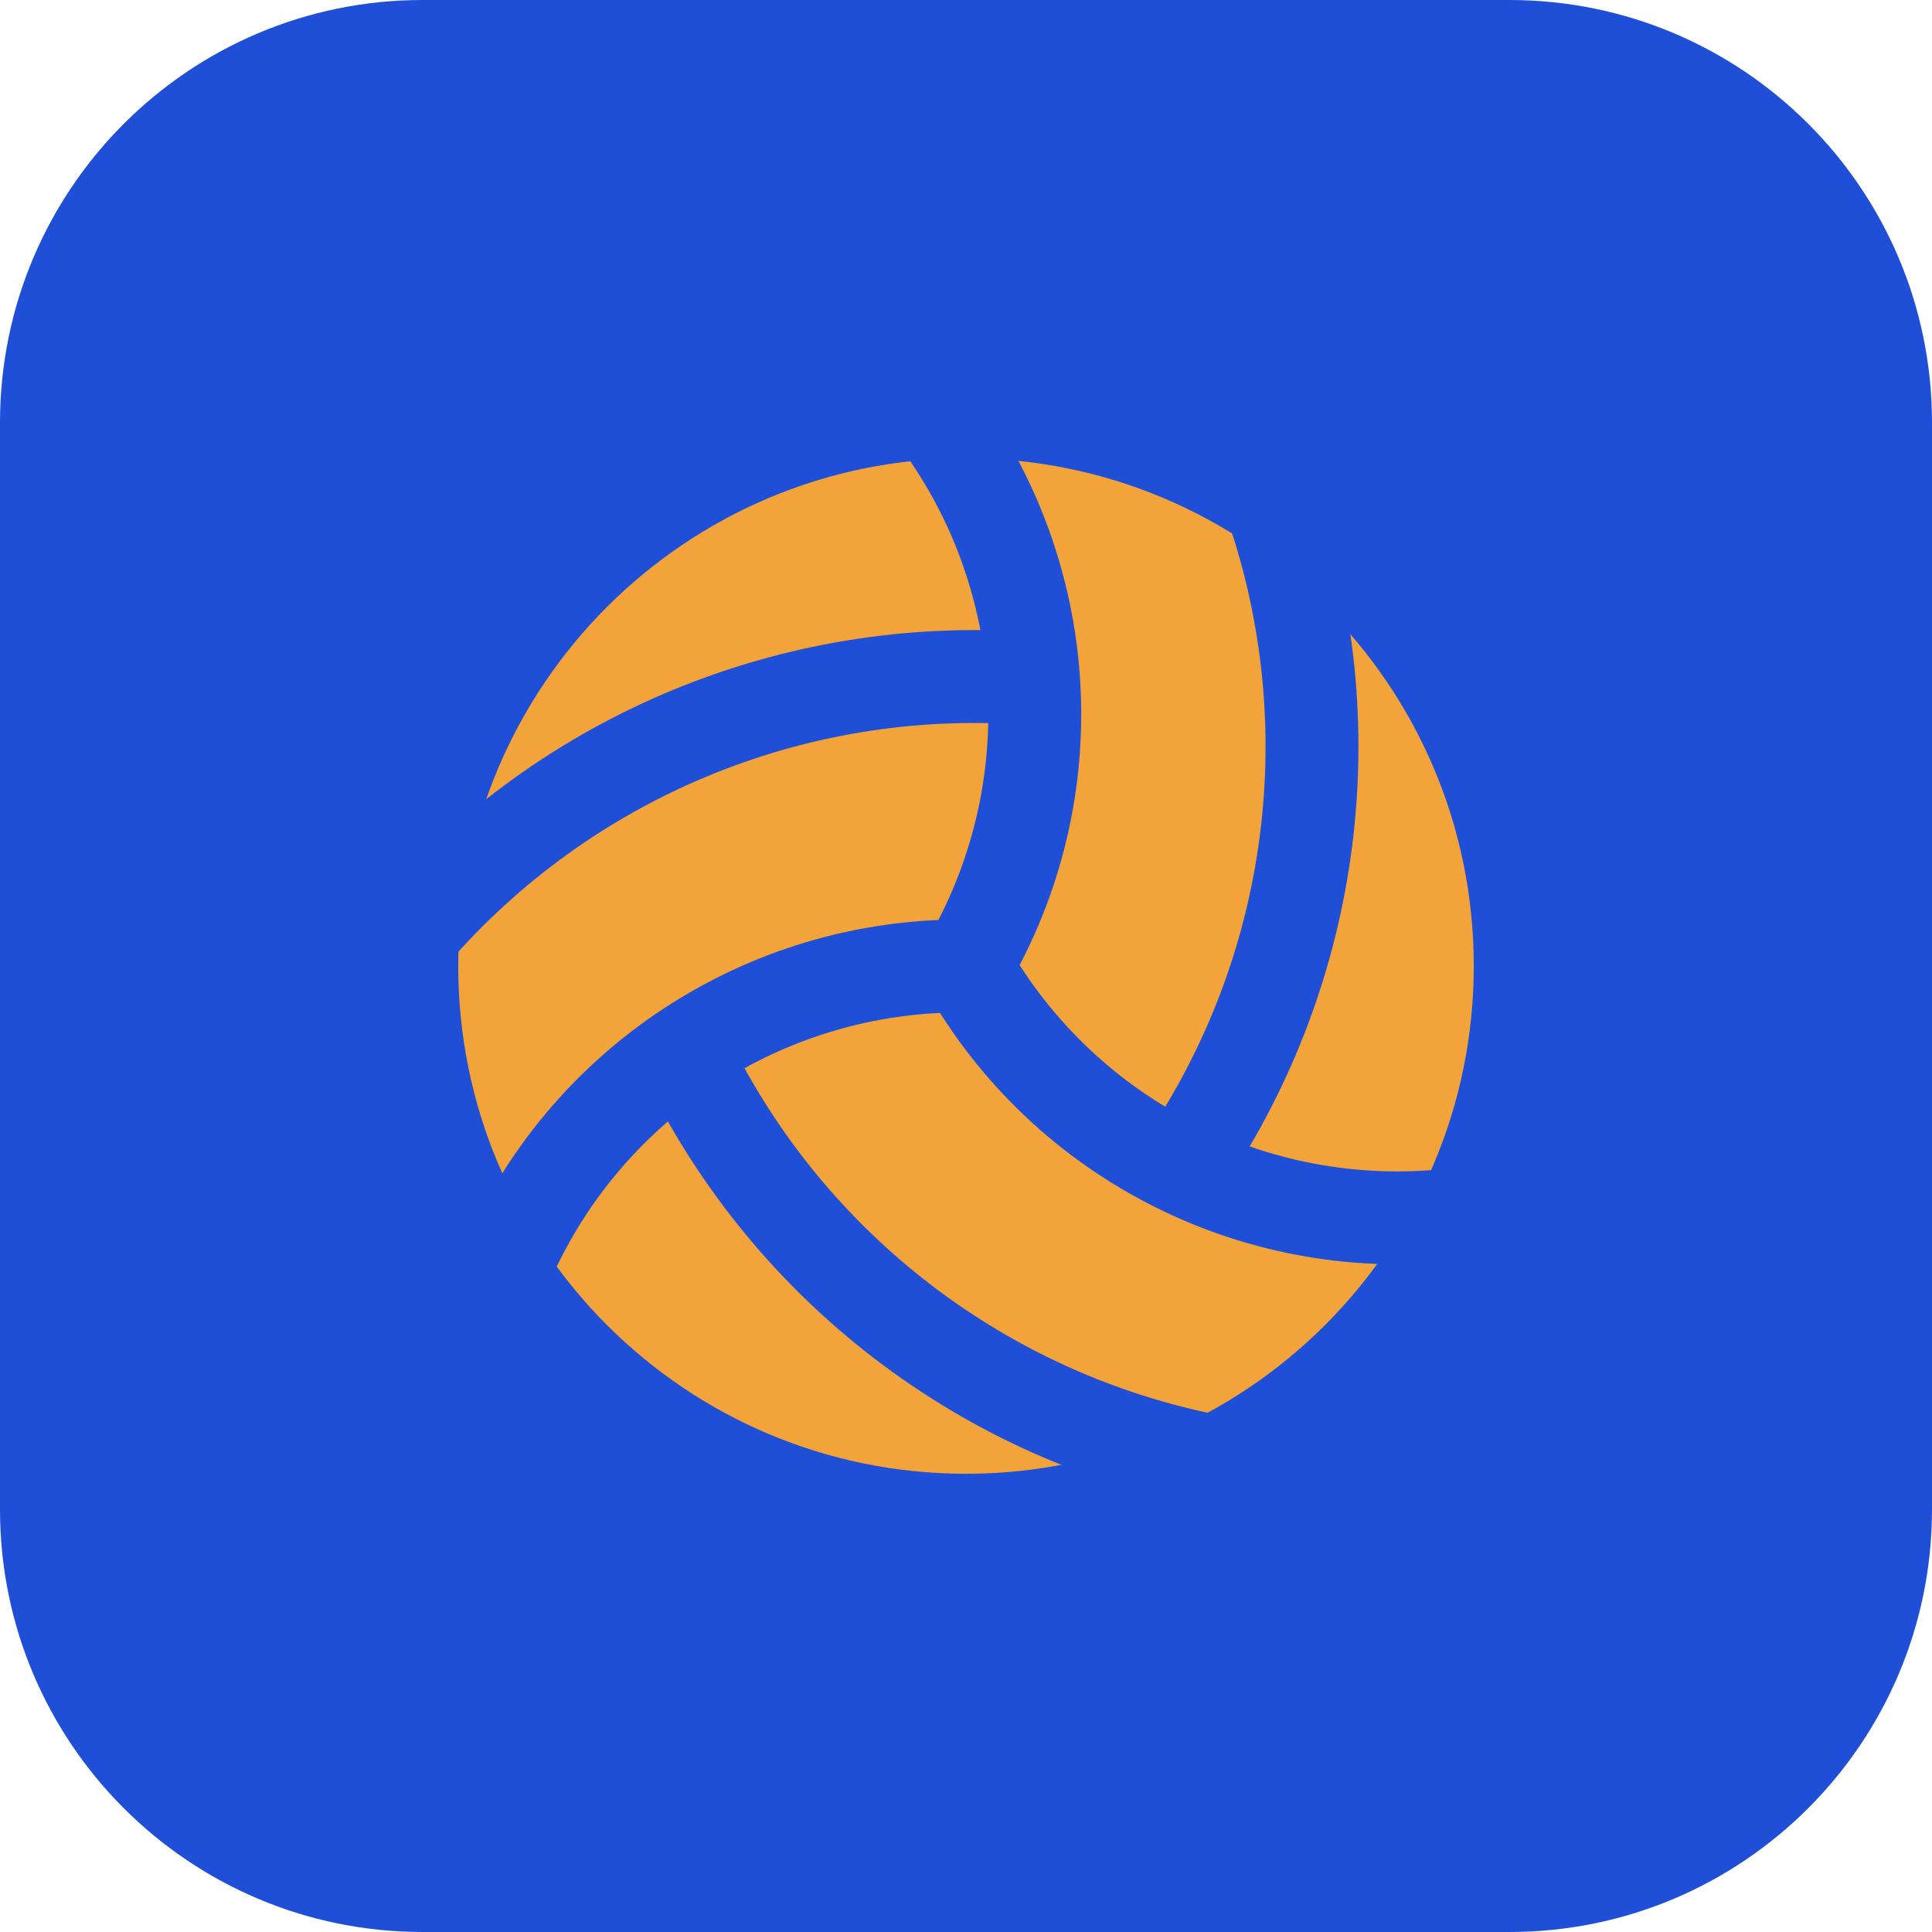
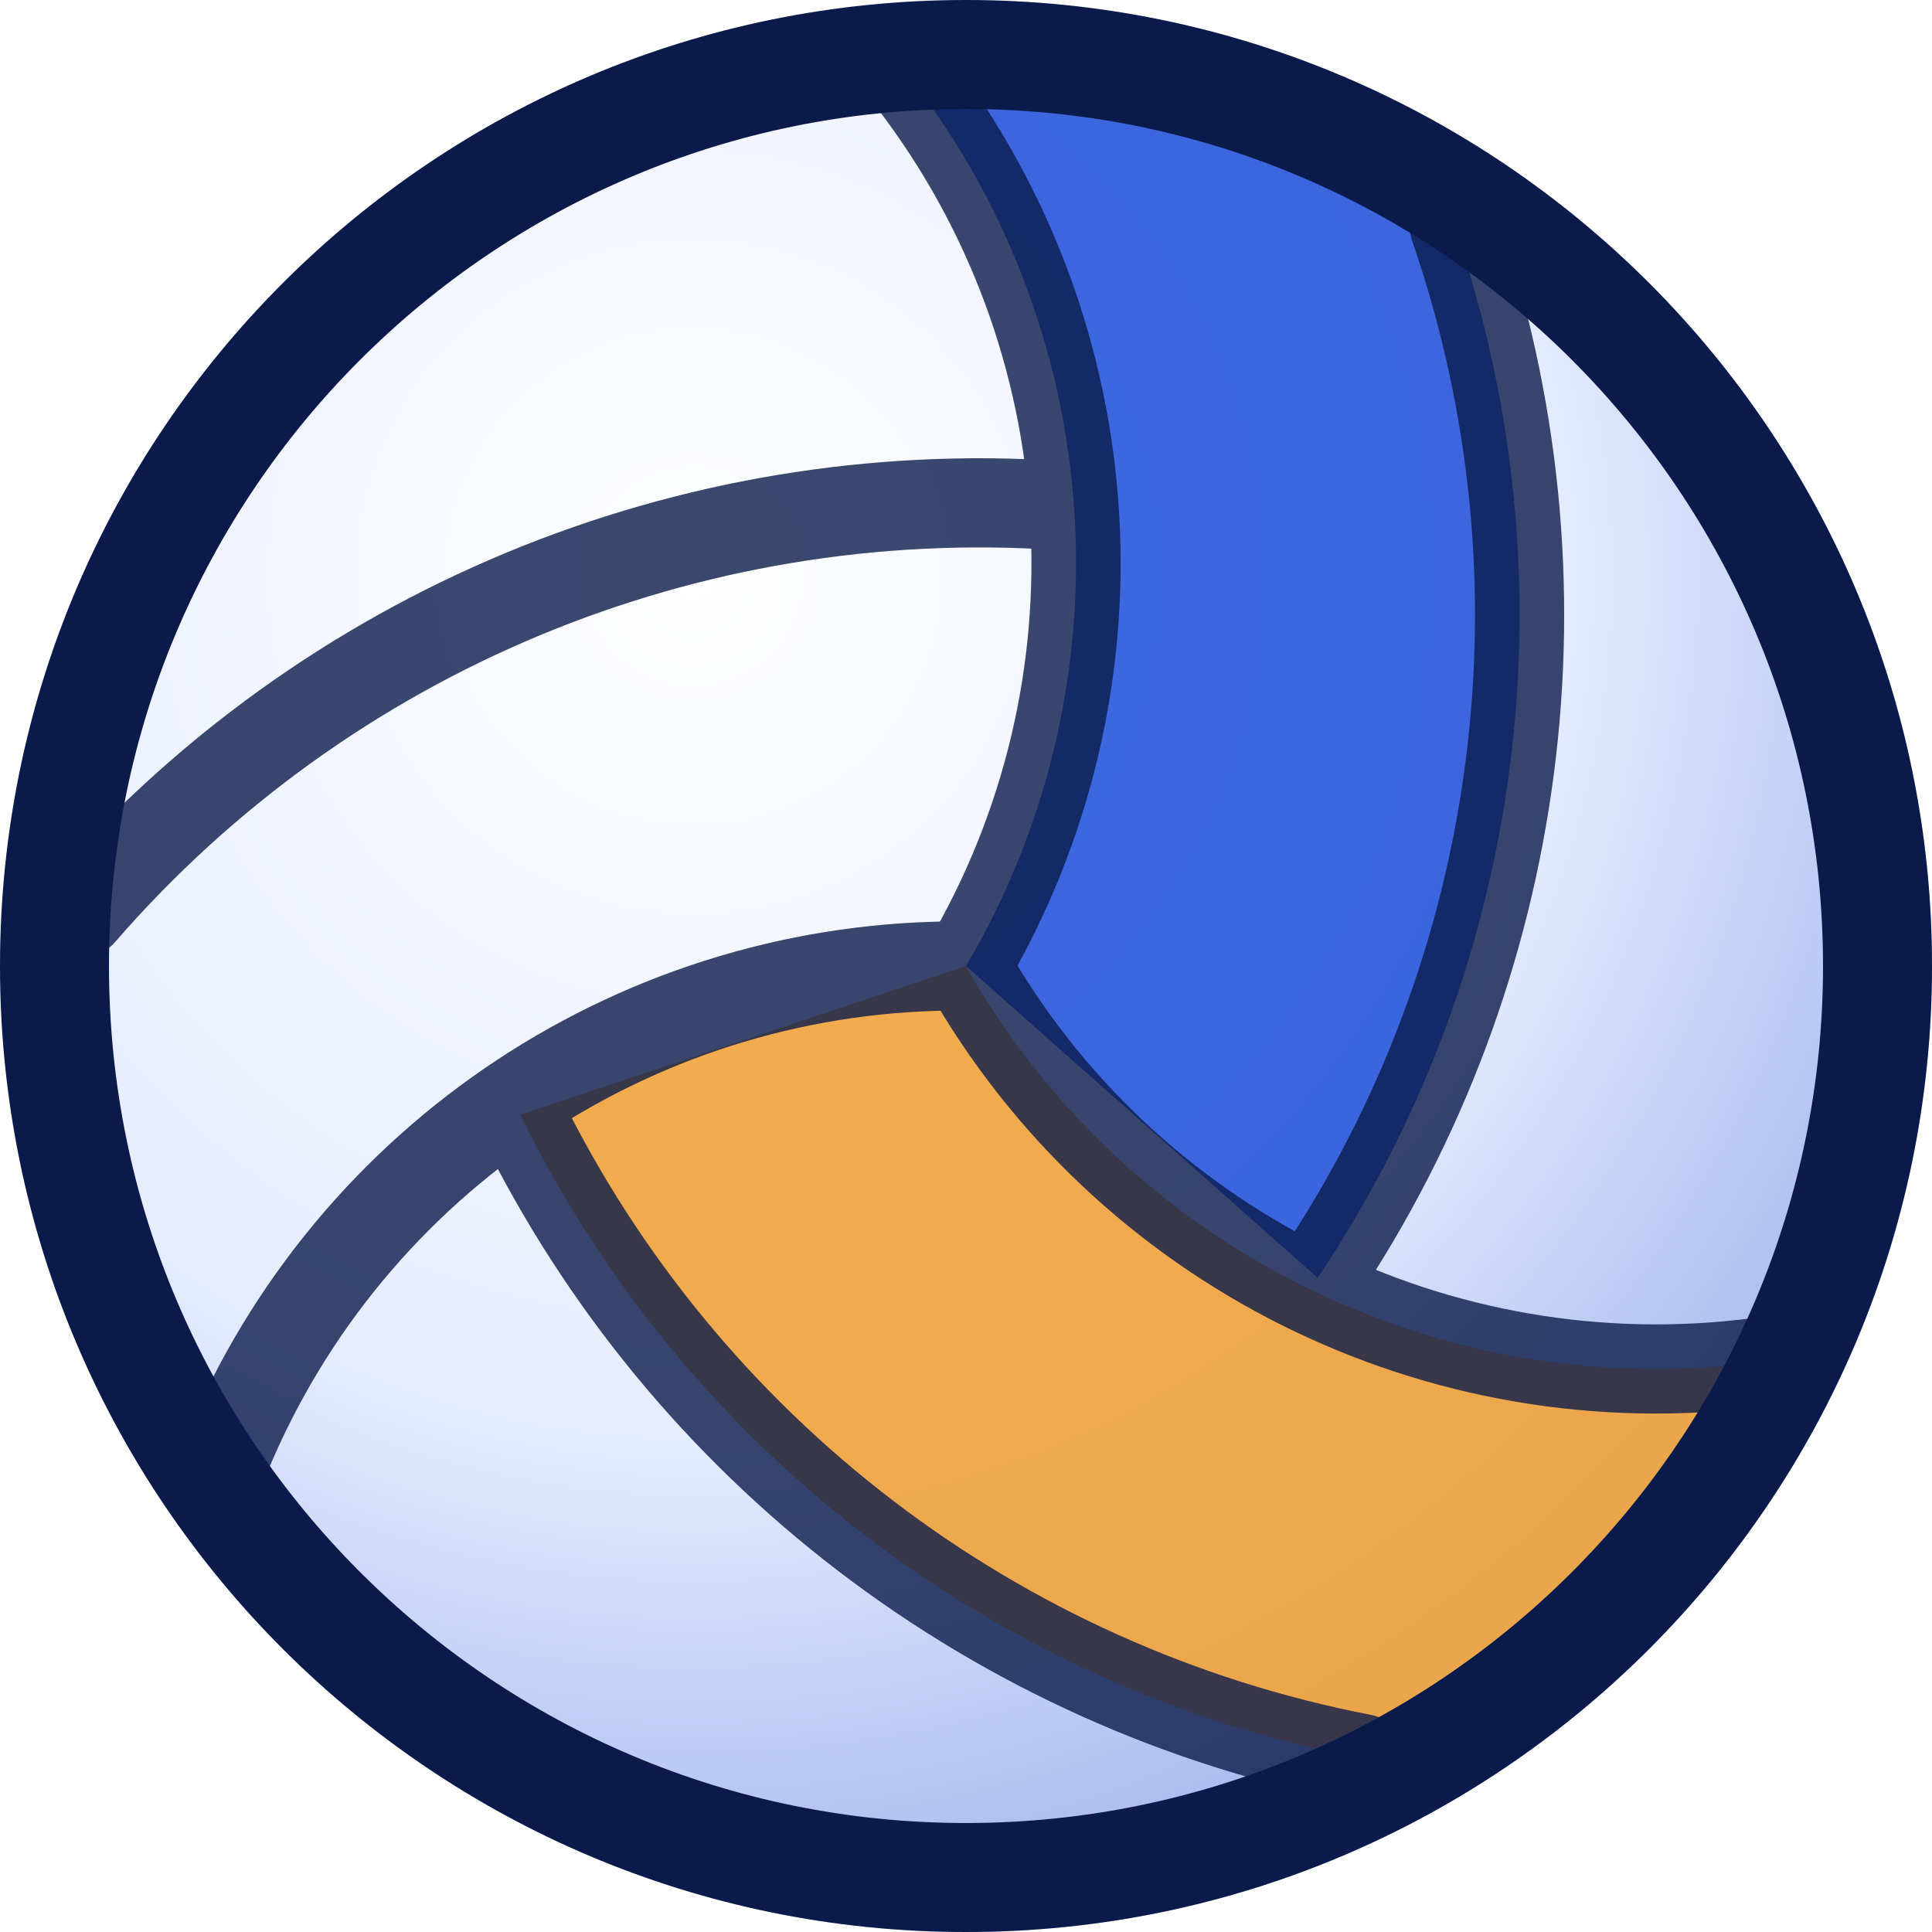
- <svg xmlns="http://www.w3.org/2000/svg" viewBox="0 0 64 64">
-   <rect width="64" height="64" rx="14" fill="#1f4fd6" />
-   <g transform="translate(12 12) scale(2.0513) translate(-2.25 -2.25)">
-     <circle cx="12" cy="12" r="9" fill="#f2a33a" />
-     <g fill="none" stroke="#1f4fd6" stroke-width="1.5" stroke-linecap="round">
-       <path d="M12 12a8 8 0 0 0 8 4" />
-       <path d="M7.5 13.5a12 12 0 0 0 8.5 6.5" />
-       <path d="M12 12a8 8 0 0 0-7.464 4.928" />
-       <path d="M12.951 7.353a12 12 0 0 0-9.88 4.111" />
-       <path d="M12 12a8 8 0 0 0-.536-8.928" />
-       <path d="M15.549 15.147a12 12 0 0 0 1.38-10.611" />
-       <circle cx="12" cy="12" r="9" stroke-width="1.6" />
-     </g>
+ <svg xmlns="http://www.w3.org/2000/svg" viewBox="2.25 2.25 19.5 19.5">
+   <style>
+     .outline { stroke: #0a1a4a; }
+     @media (prefers-color-scheme: dark) { .outline { stroke: #e6ecff; } }
+   </style>
+   <defs>
+     <radialGradient id="shine" cx="0.36" cy="0.3" r="0.8">
+       <stop offset="0" stop-color="#ffffff" />
+       <stop offset="0.55" stop-color="#e6ecff" />
+       <stop offset="1" stop-color="#8ea6e8" />
+     </radialGradient>
+   </defs>
+   <circle cx="12" cy="12" r="9.75" fill="url(#shine)" />
+   <path d="M12 12a8 8 0 0 0 8 4 9.75 9.75 0 0 1-4 4 12 12 0 0 1-8.5-6.5z" fill="#f2a33a" opacity="0.9" />
+   <path d="M12 12a8 8 0 0 0-.536-8.928 9.75 9.75 0 0 1 5.465 1.464 12 12 0 0 1-1.38 10.611z" fill="#1d4ed8" opacity="0.85" />
+   <g fill="none" stroke="#0a1a4a" stroke-width="0.9" stroke-linecap="round" opacity="0.8">
+     <path d="M12 12a8 8 0 0 0 8 4" />
+     <path d="M7.5 13.5a12 12 0 0 0 8.5 6.5" />
+     <path d="M12 12a8 8 0 0 0-7.464 4.928" />
+     <path d="M12.951 7.353a12 12 0 0 0-9.88 4.111" />
+     <path d="M12 12a8 8 0 0 0-.536-8.928" />
+     <path d="M15.549 15.147a12 12 0 0 0 1.38-10.611" />
  </g>
+   <circle class="outline" cx="12" cy="12" r="9.2" fill="none" stroke-width="1.1" />
</svg>
